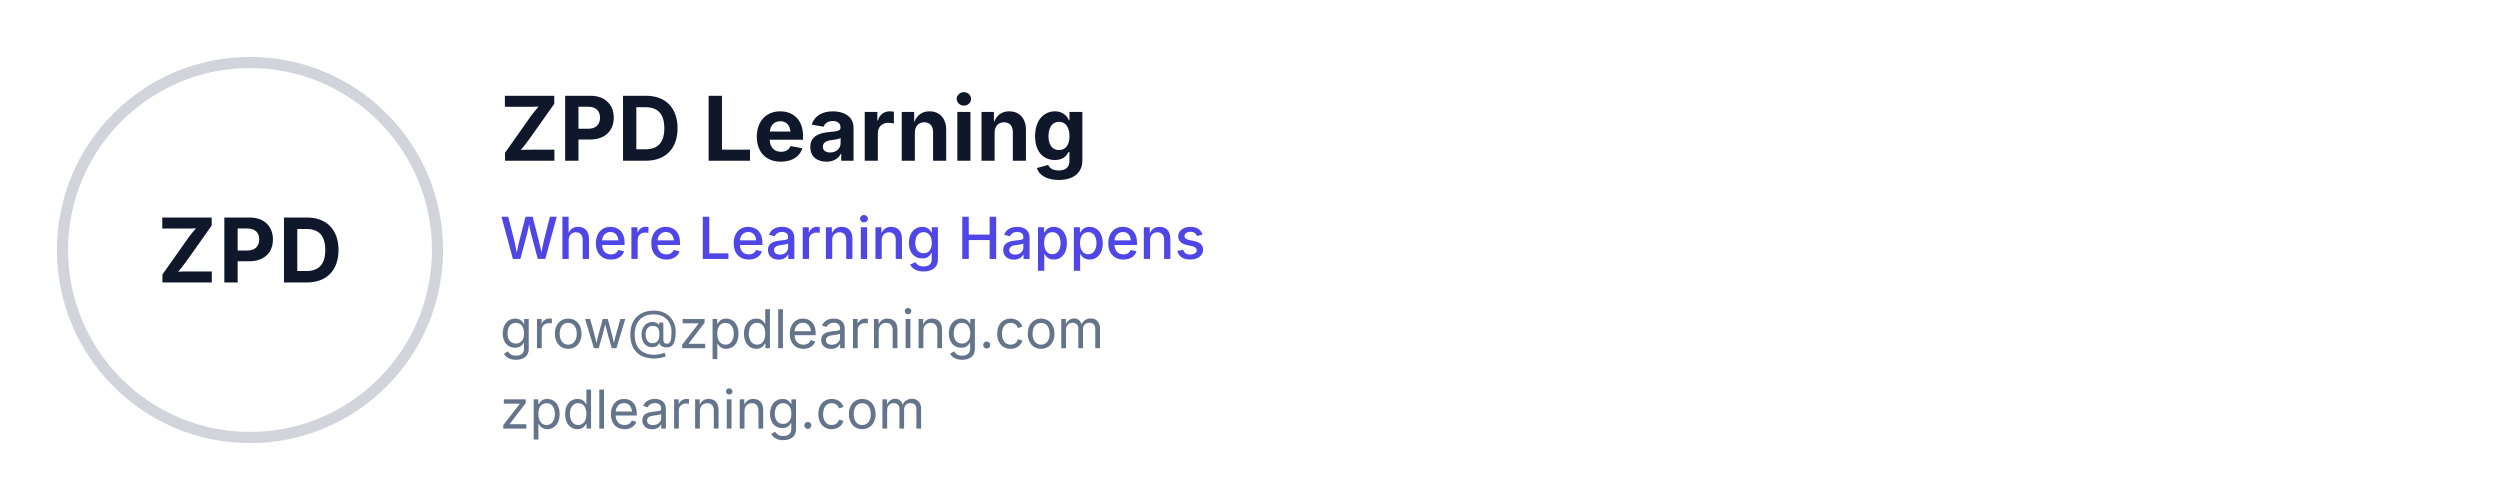
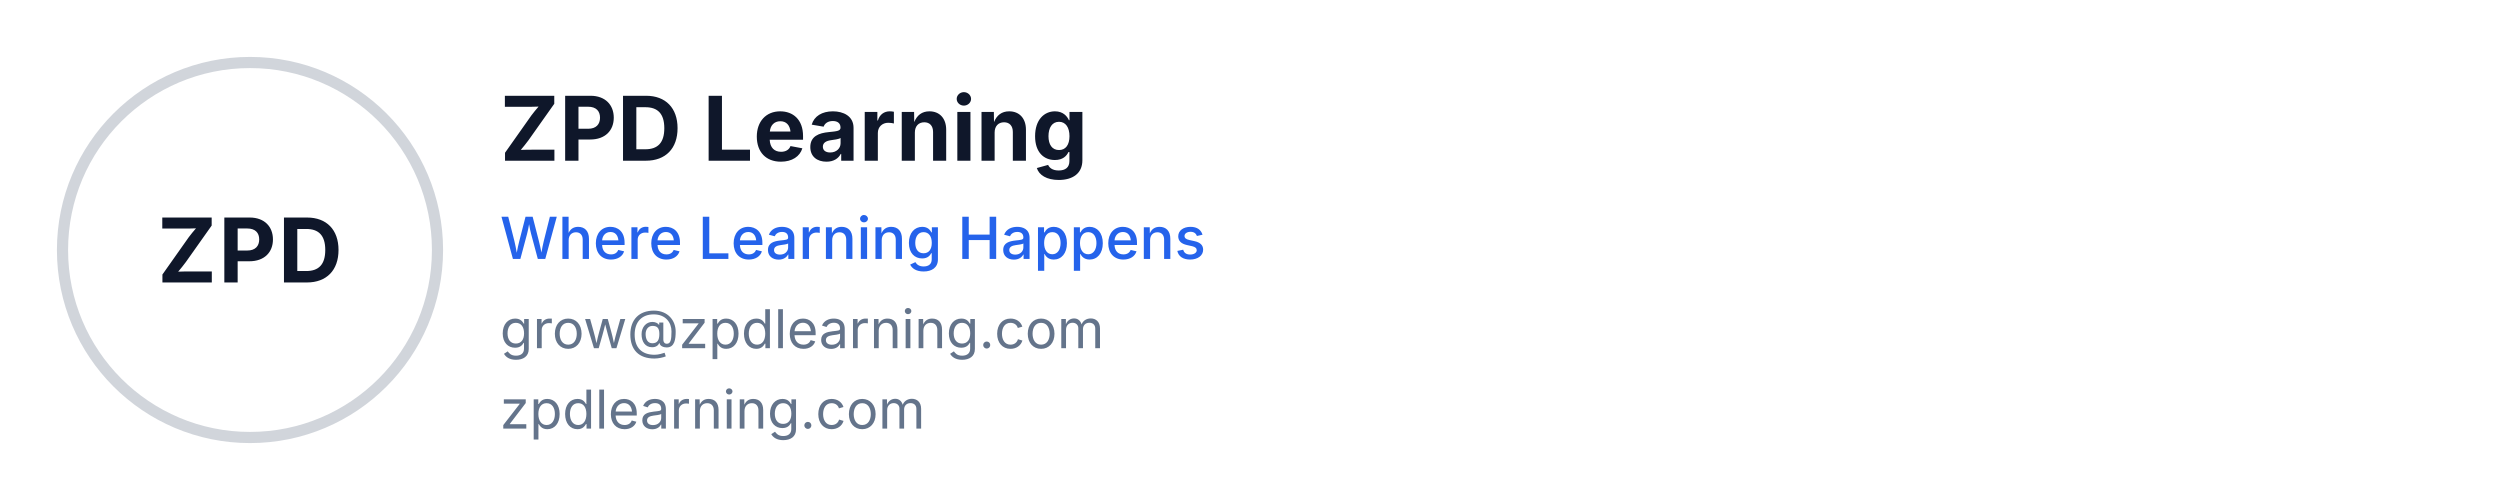
<svg xmlns="http://www.w3.org/2000/svg" width="560" height="112" viewBox="0 0 560 112" fill="none" role="img" aria-label="ZPD Learning email signature">
  <g transform="translate(8 8)">
    <circle cx="48" cy="48" r="42" stroke="#D1D5DB" stroke-width="2.5" fill="none" />
    <text x="48" y="48" text-anchor="middle" dominant-baseline="central" font-family="Inter, Helvetica Neue, Helvetica, Arial, sans-serif" font-size="20" font-weight="700" letter-spacing="0.02em" fill="#0F172A">ZPD</text>
  </g>
  <text x="112" y="36" font-family="Inter, Helvetica Neue, Helvetica, Arial, sans-serif" font-size="20" font-weight="700" fill="#0F172A">ZPD Learning</text>
-   <text x="112" y="58" font-family="Inter, Helvetica Neue, Helvetica, Arial, sans-serif" font-size="13" font-weight="500" fill="#4F46E5">Where Learning Happens</text>
+   <text x="112" y="58" font-family="Inter, Helvetica Neue, Helvetica, Arial, sans-serif" font-size="13" font-weight="500" fill="#2563EB">Where Learning Happens</text>
  <text x="112" y="78" font-family="Inter, Helvetica Neue, Helvetica, Arial, sans-serif" font-size="12" font-weight="400" fill="#64748B">grow@zpdlearning.com</text>
  <text x="112" y="96" font-family="Inter, Helvetica Neue, Helvetica, Arial, sans-serif" font-size="12" font-weight="400" fill="#64748B">zpdlearning.com</text>
</svg>
